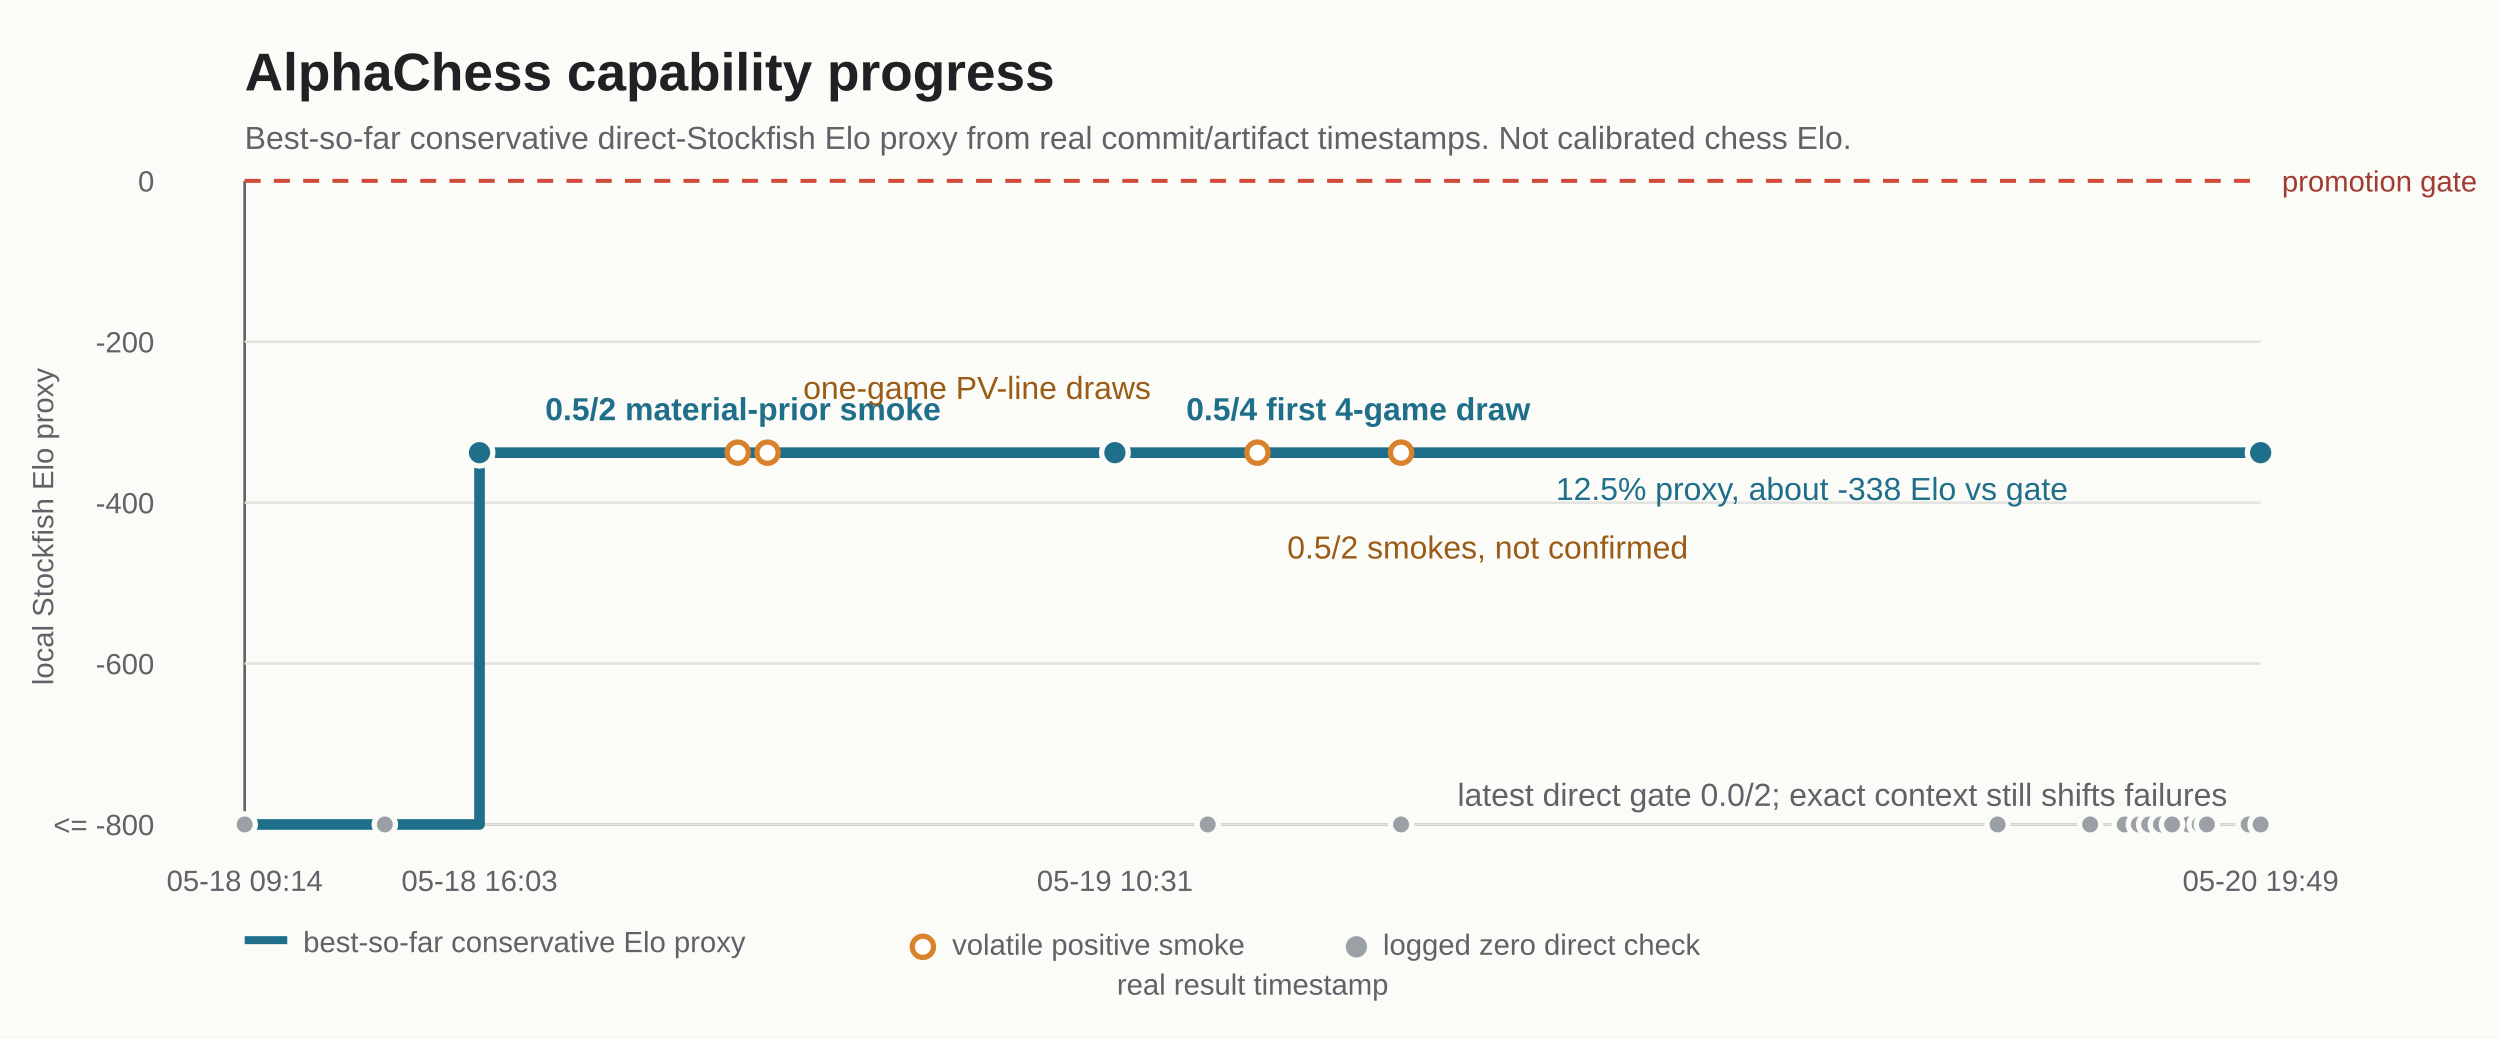
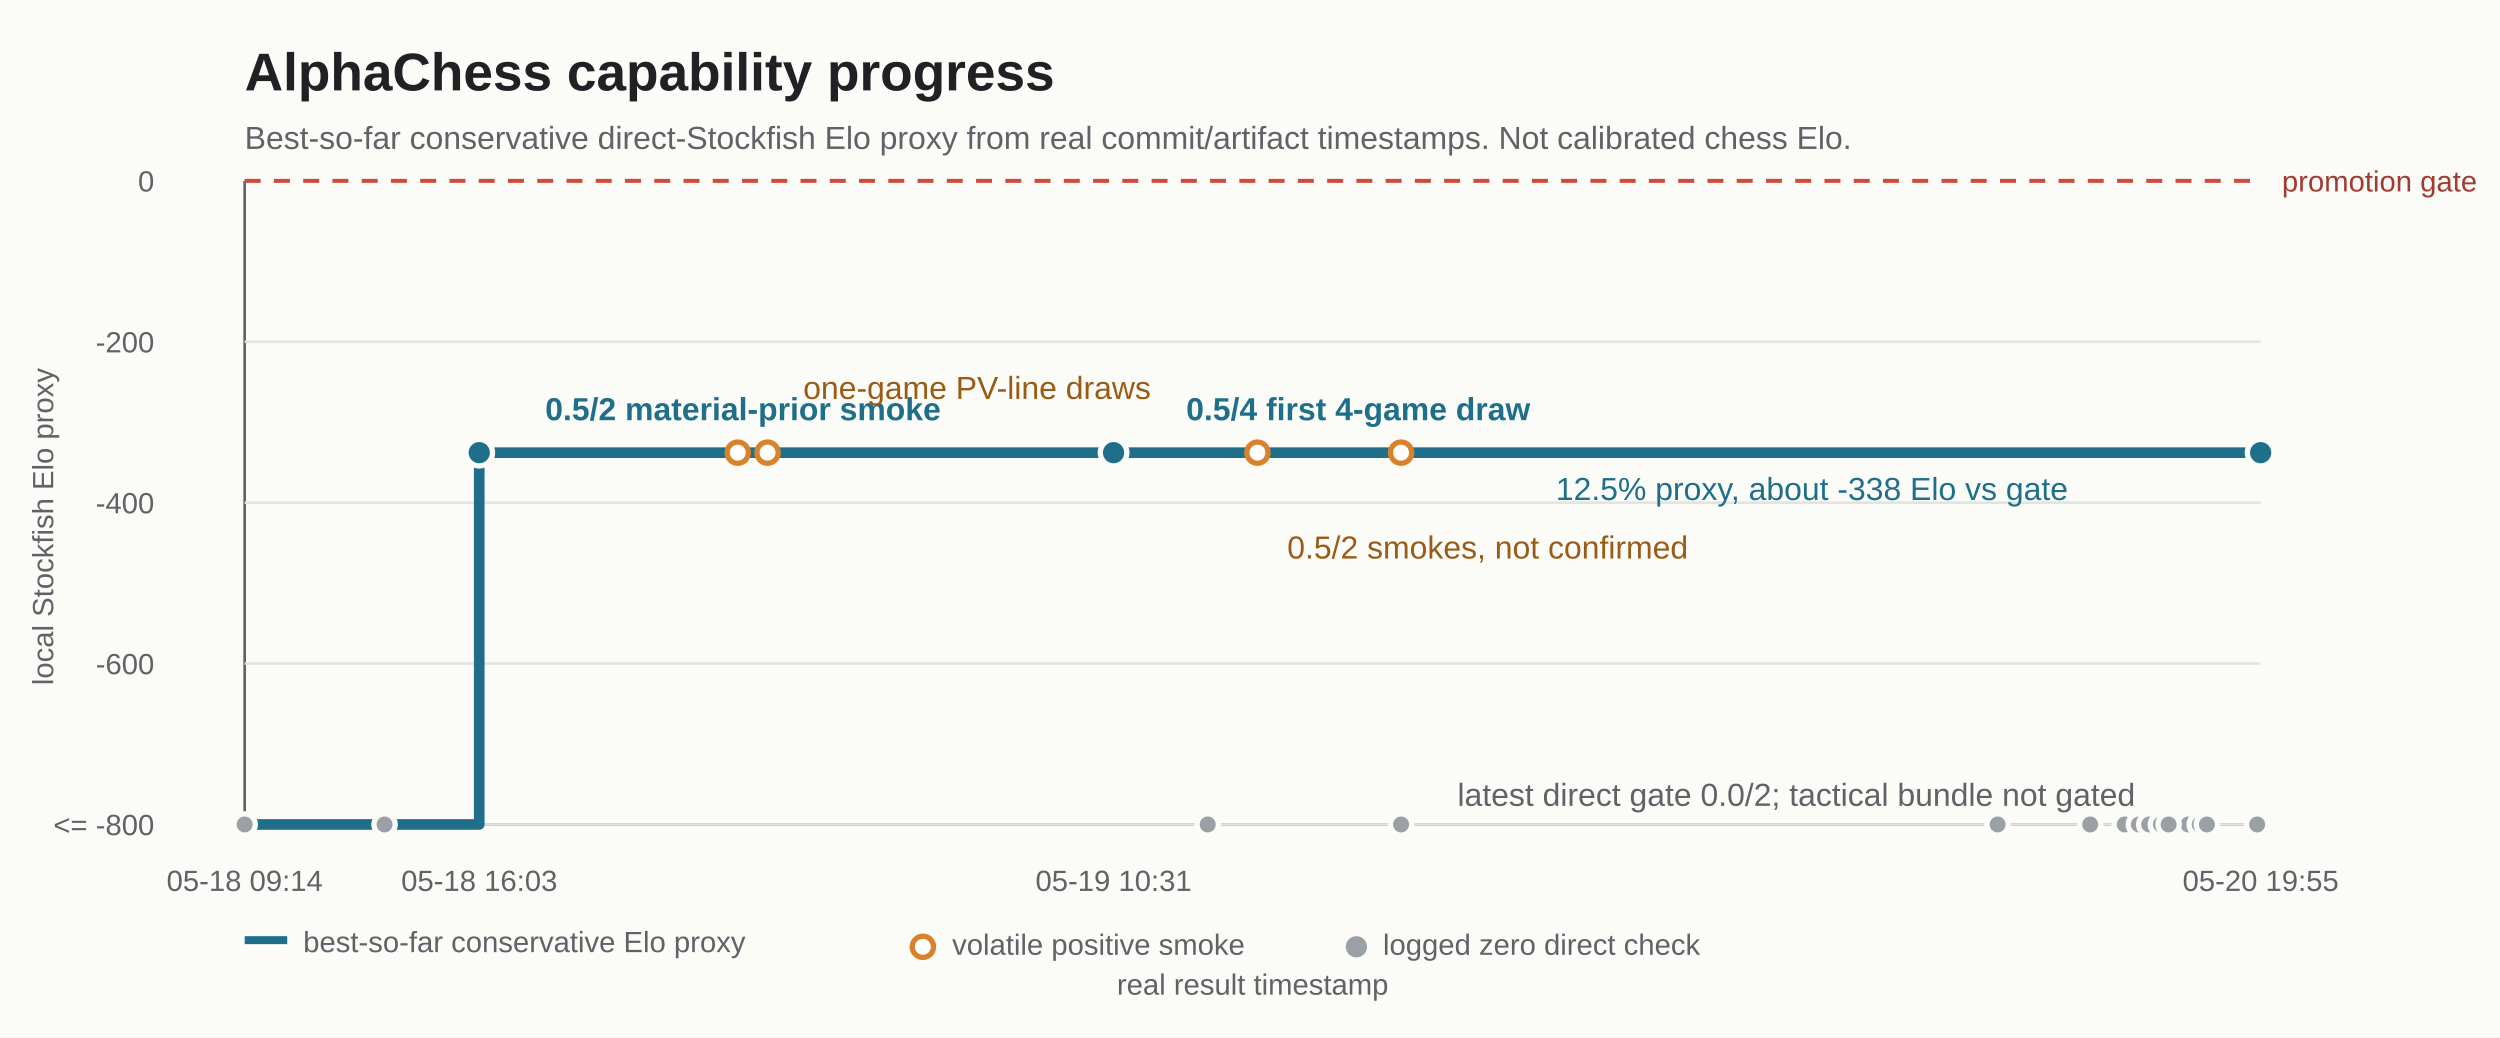
<svg xmlns="http://www.w3.org/2000/svg" width="940" height="390" viewBox="0 0 940 390" role="img" aria-labelledby="title desc">
  <rect width="940" height="390" fill="#fbfbf8" />
  <text x="92" y="34" font-family="Arial, sans-serif" font-size="20" font-weight="700" fill="#202124">AlphaChess capability progress</text>
  <text x="92" y="56" font-family="Arial, sans-serif" font-size="12" fill="#5f6368">Best-so-far conservative direct-Stockfish Elo proxy from real commit/artifact timestamps. Not calibrated chess Elo.</text>
  <g font-family="Arial, sans-serif" font-size="11" fill="#5f6368">
    <line x1="92" y1="68" x2="92" y2="310" stroke="#5f6368" stroke-width="1" />
    <line x1="92" y1="310" x2="850" y2="310" stroke="#5f6368" stroke-width="1" />
    <line x1="92" y1="68" x2="850" y2="68" stroke="#d04a3a" stroke-width="1.5" stroke-dasharray="6 5" />
    <line x1="92" y1="128.5" x2="850" y2="128.5" stroke="#e3e4df" stroke-width="1" />
    <line x1="92" y1="189" x2="850" y2="189" stroke="#e3e4df" stroke-width="1" />
    <line x1="92" y1="249.5" x2="850" y2="249.5" stroke="#e3e4df" stroke-width="1" />
    <line x1="92" y1="310" x2="850" y2="310" stroke="#e3e4df" stroke-width="1" />
    <text x="58" y="72" text-anchor="end">0</text>
    <text x="58" y="132.5" text-anchor="end">-200</text>
    <text x="58" y="193" text-anchor="end">-400</text>
    <text x="58" y="253.5" text-anchor="end">-600</text>
    <text x="58" y="314" text-anchor="end">&lt;= -800</text>
    <text x="858" y="72" fill="#a23b31">promotion gate</text>
    <text x="92" y="335" text-anchor="middle">05-18 09:14</text>
-     <text x="180.3" y="335" text-anchor="middle">05-18 16:03</text>
-     <text x="419.2" y="335" text-anchor="middle">05-19 10:31</text>
-     <text x="850" y="335" text-anchor="middle">05-20 19:49</text>
+     <text x="180.2" y="335" text-anchor="middle">05-18 16:03</text>
+     <text x="418.7" y="335" text-anchor="middle">05-19 10:31</text>
+     <text x="850" y="335" text-anchor="middle">05-20 19:55</text>
    <text x="471" y="374" text-anchor="middle">real result timestamp</text>
    <text x="20" y="198" text-anchor="middle" transform="rotate(-90 20 198)">local Stockfish Elo proxy</text>
  </g>
-   <path d="M 92 310 L 180.3 310 L 180.3 170.2 L 850 170.2" fill="none" stroke="#1f6f8b" stroke-width="4" stroke-linejoin="round" />
+   <path d="M 92 310 L 180.2 310 L 180.2 170.2 L 850 170.2" fill="none" stroke="#1f6f8b" stroke-width="4" stroke-linejoin="round" />
  <g fill="#9aa0a6" stroke="#fbfbf8" stroke-width="2">
    <circle cx="92" cy="310" r="4" />
-     <circle cx="144.7" cy="310" r="4" />
+     <circle cx="144.6" cy="310" r="4" />
    <circle cx="454.1" cy="310" r="4" />
    <circle cx="526.8" cy="310" r="4" />
    <circle cx="751.1" cy="310" r="4" />
    <circle cx="785.9" cy="310" r="4" />
    <circle cx="798.9" cy="310" r="4" />
    <circle cx="804.2" cy="310" r="4" />
    <circle cx="808.1" cy="310" r="4" />
    <circle cx="812.5" cy="310" r="4" />
    <circle cx="818.0" cy="310" r="4" />
    <circle cx="822.8" cy="310" r="4" />
    <circle cx="827.1" cy="310" r="4" />
    <circle cx="829.8" cy="310" r="4" />
-     <circle cx="816.7" cy="310" r="4" />
-     <circle cx="845.5" cy="310" r="4" />
-     <circle cx="850" cy="310" r="4" />
+     <circle cx="815.4" cy="310" r="4" />
+     <circle cx="848.7" cy="310" r="4" />
  </g>
  <g fill="#1f6f8b" stroke="#fbfbf8" stroke-width="2">
-     <circle cx="180.3" cy="170.2" r="5" />
-     <circle cx="419.2" cy="170.2" r="5" />
+     <circle cx="180.2" cy="170.2" r="5" />
+     <circle cx="418.7" cy="170.2" r="5" />
    <circle cx="850" cy="170.2" r="5" />
  </g>
  <g fill="#ffffff" stroke="#d9822b" stroke-width="2">
    <circle cx="277.4" cy="170.2" r="4" />
    <circle cx="288.6" cy="170.2" r="4" />
    <circle cx="472.8" cy="170.2" r="4" />
    <circle cx="526.8" cy="170.2" r="4" />
  </g>
  <g font-family="Arial, sans-serif" font-size="12" fill="#202124">
    <text x="205" y="158" font-weight="700" fill="#1f6f8b">0.5/2 material-prior smoke</text>
    <text x="446" y="158" font-weight="700" fill="#1f6f8b">0.5/4 first 4-game draw</text>
    <text x="585" y="188" fill="#1f6f8b">12.5% proxy, about -338 Elo vs gate</text>
    <text x="302" y="150" fill="#9a5b16">one-game PV-line draws</text>
    <text x="484" y="210" fill="#9a5b16">0.5/2 smokes, not confirmed</text>
-     <text x="548" y="303" fill="#5f6368">latest direct gate 0.0/2; exact context still shifts failures</text>
+     <text x="548" y="303" fill="#5f6368">latest direct gate 0.0/2; tactical bundle not gated</text>
  </g>
  <g font-family="Arial, sans-serif" font-size="11" fill="#5f6368">
    <rect x="92" y="352" width="16" height="3" fill="#1f6f8b" />
    <text x="114" y="358">best-so-far conservative Elo proxy</text>
    <circle cx="347" cy="356" r="4" fill="#ffffff" stroke="#d9822b" stroke-width="2" />
    <text x="358" y="359">volatile positive smoke</text>
    <circle cx="510" cy="356" r="4" fill="#9aa0a6" />
    <text x="520" y="359">logged zero direct check</text>
  </g>
</svg>
